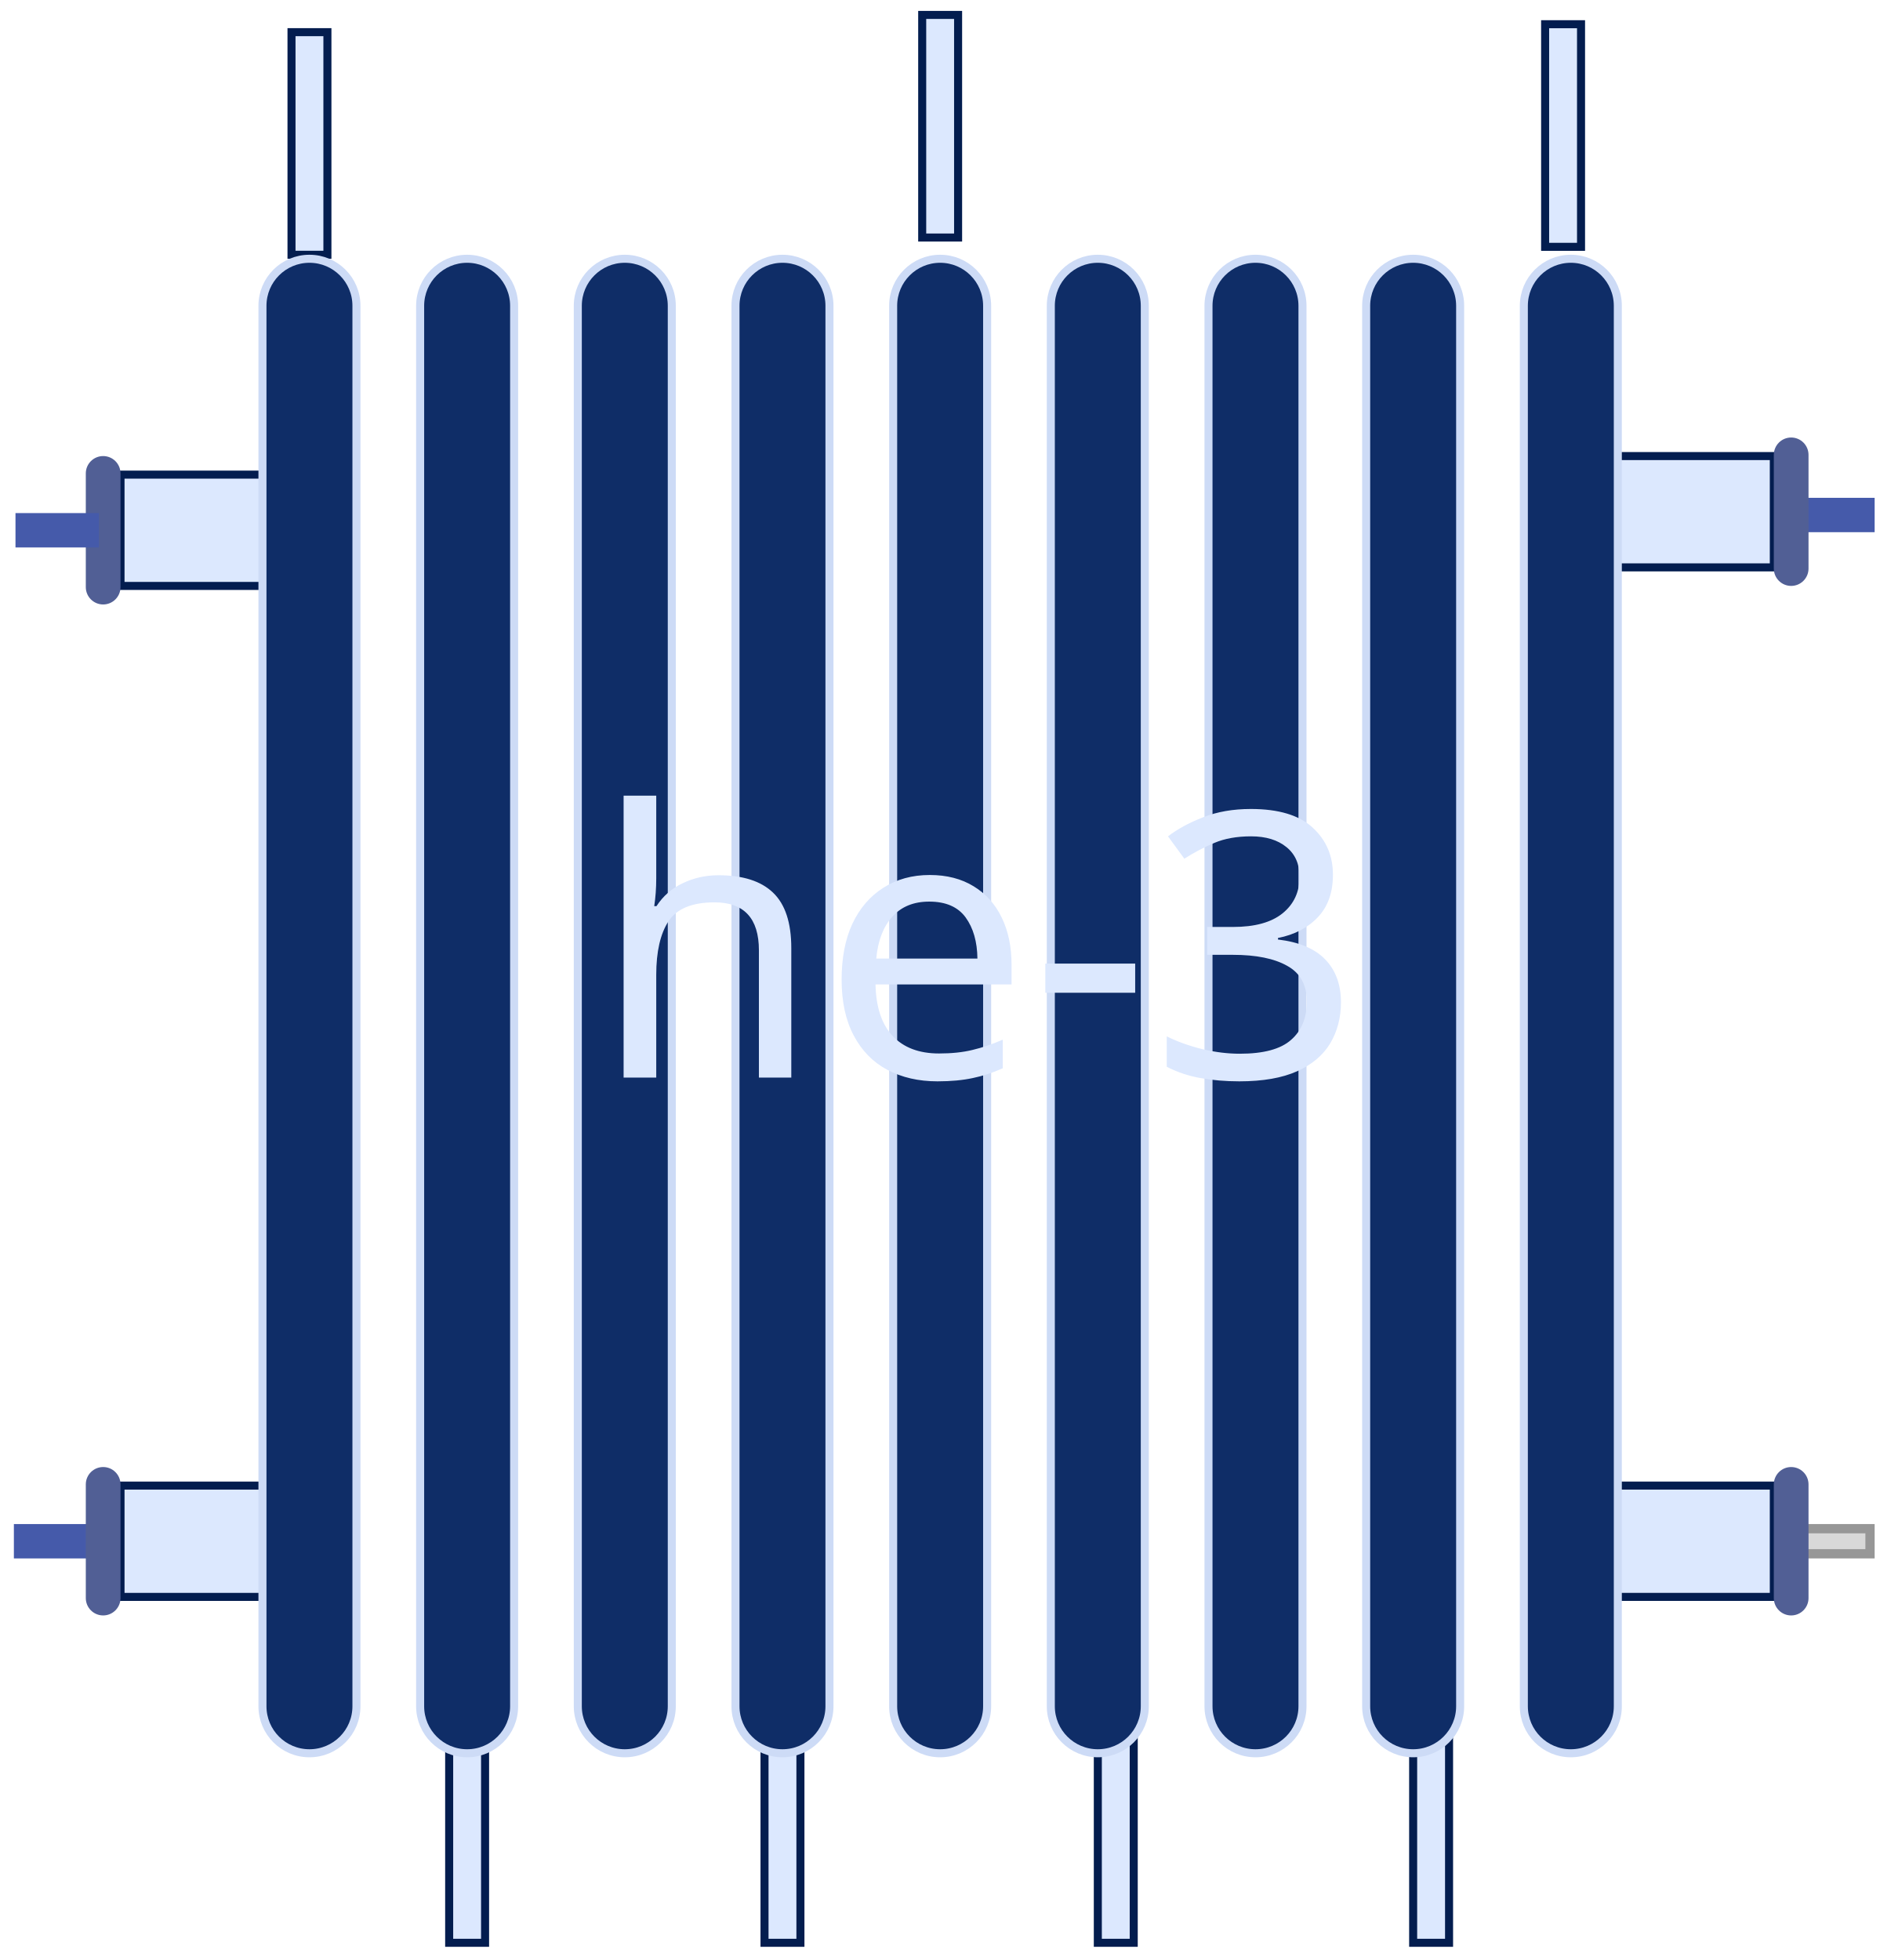
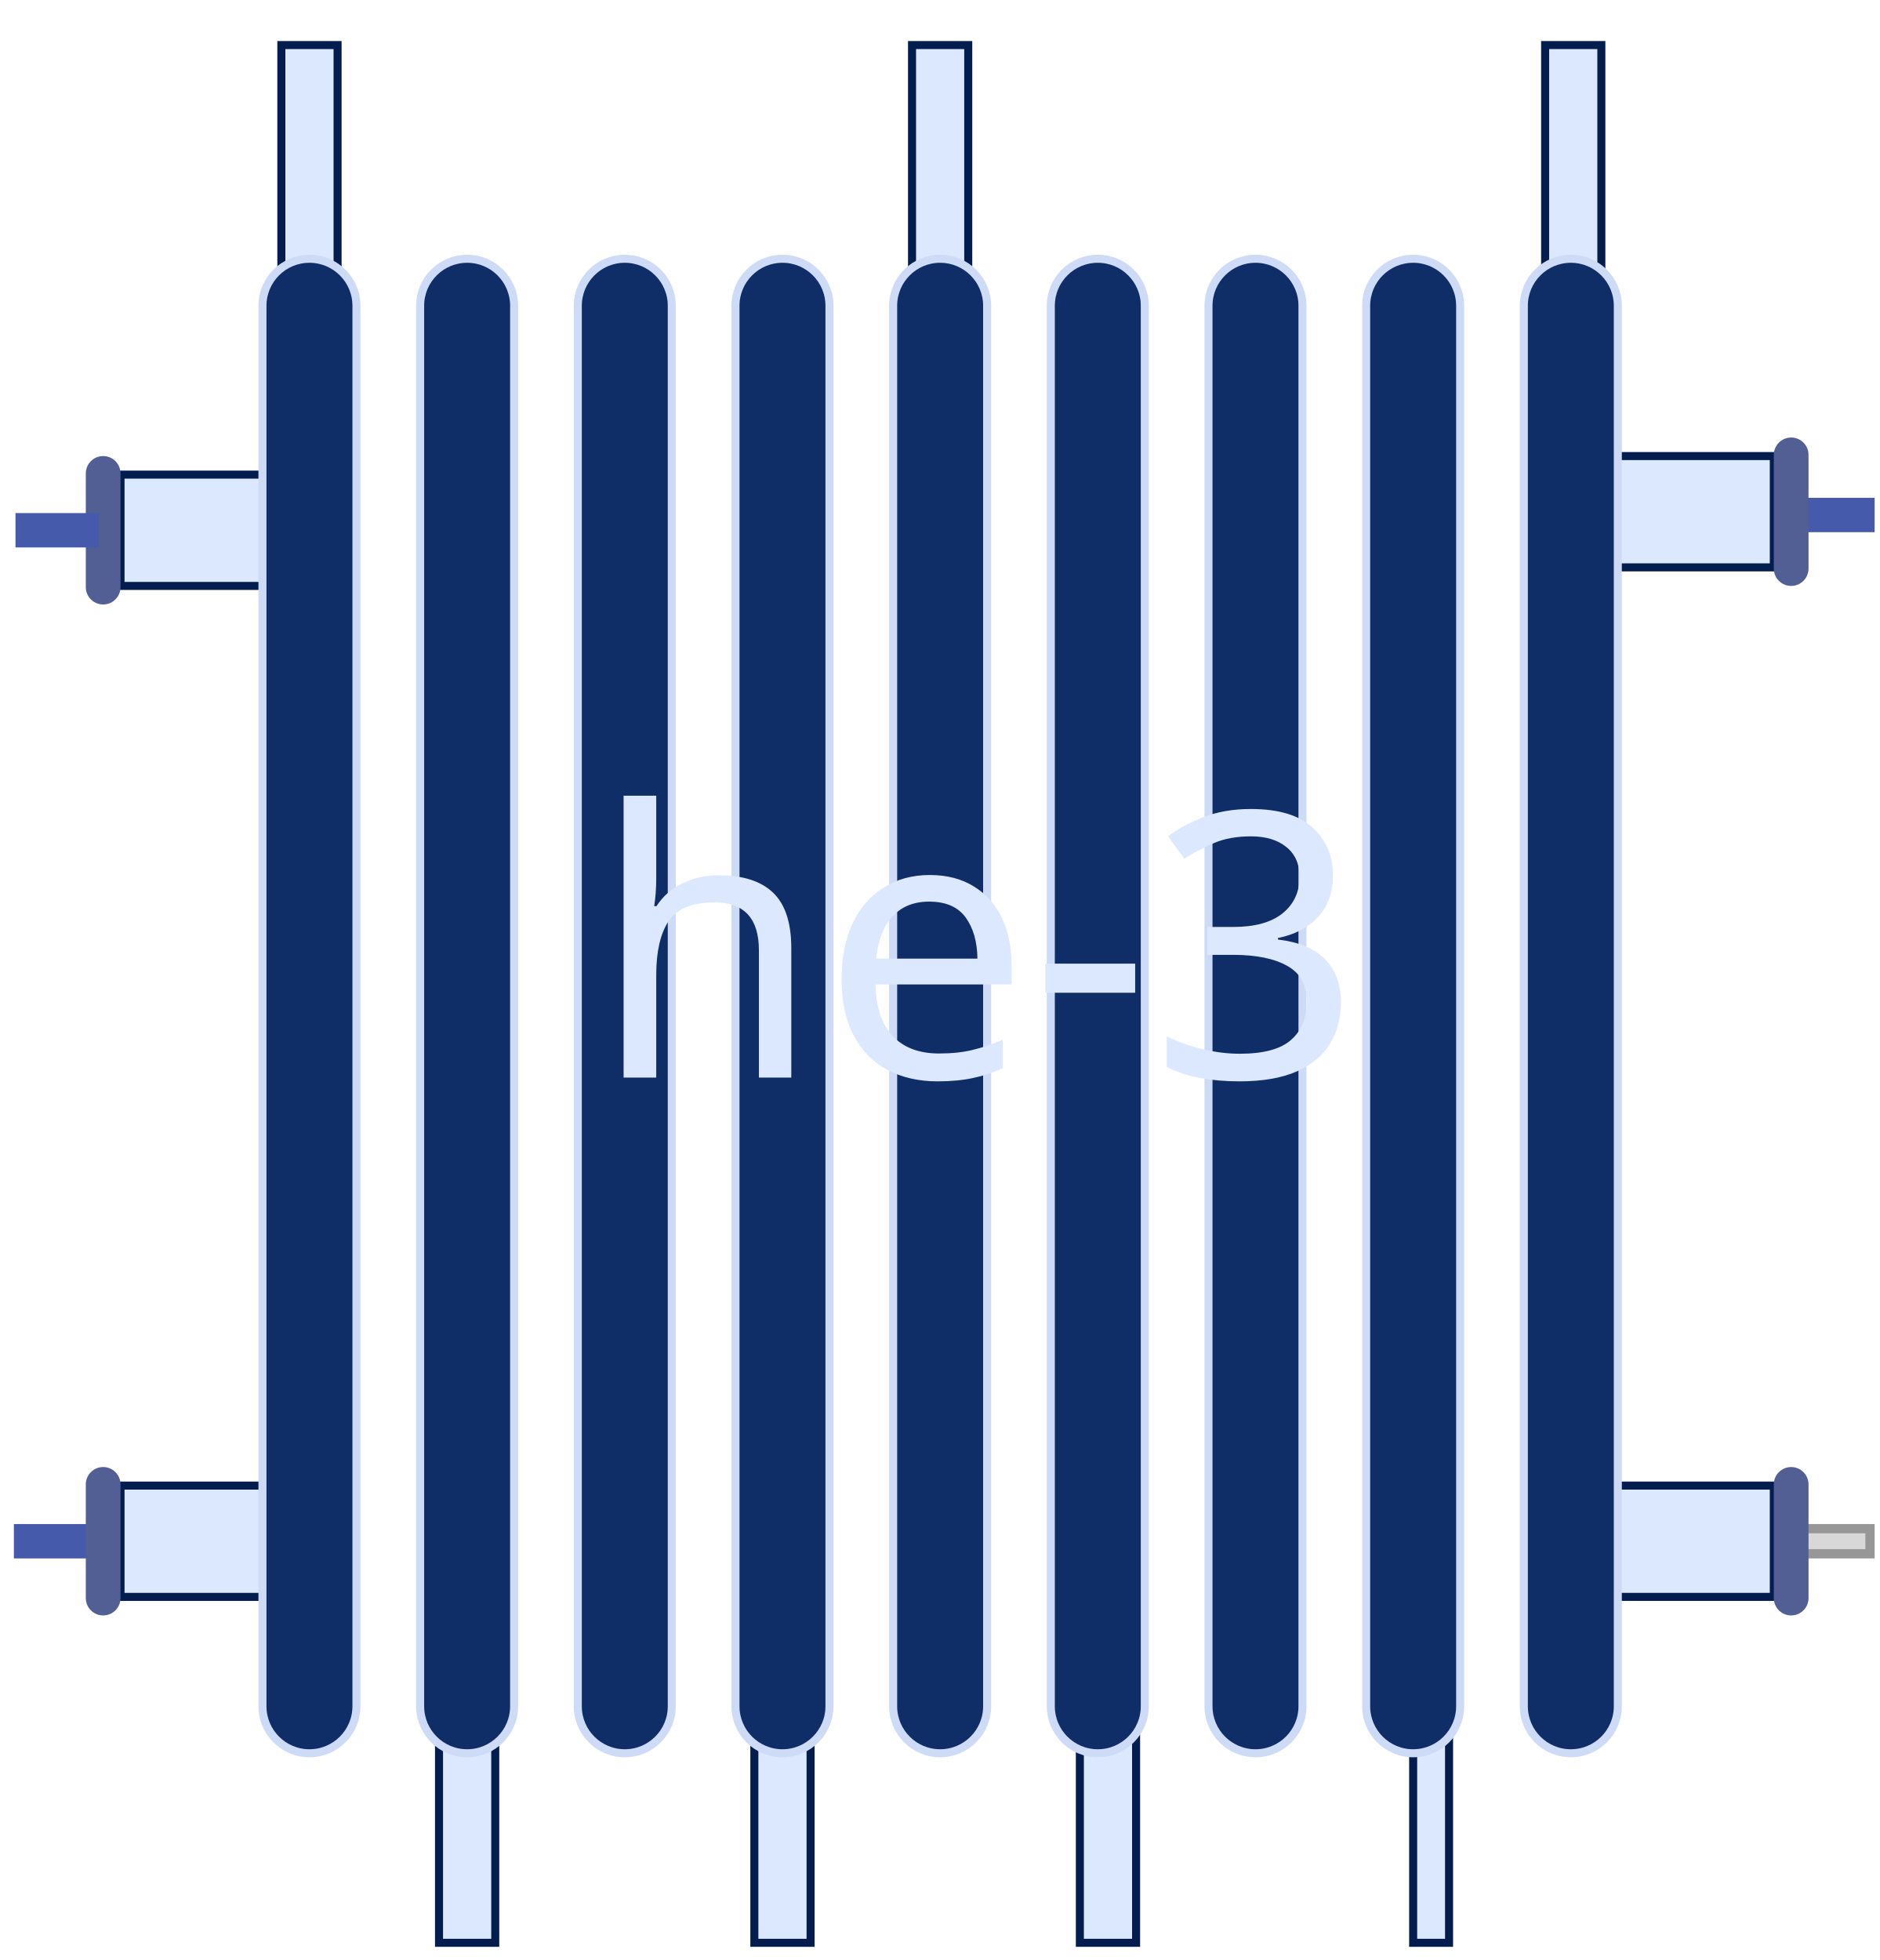
<svg xmlns="http://www.w3.org/2000/svg" width="117px" height="122px" viewBox="0 0 117 122" version="1.1">
  <g id="页面-1" stroke="none" stroke-width="1" fill="none" fill-rule="evenodd">
    <g id="iPhone-SE" transform="translate(-570, -423)">
-       <g id="he_3" transform="translate(570.864, 423.9289)">
-         <g id="编组-22">
-           <rect id="矩形" stroke="#031D4F" stroke-width="0.5" fill="#DCE8FE" x="99.735" y="27.459" width="9.814" height="6.928" />
-           <g id="编组-20" transform="translate(10.46475, 32.07756) scale(-1, 1) translate(-10.46475, -32.07756) translate(4.477401, 27.45901)">
-             <rect id="矩形备份-23" stroke="#031D4F" stroke-width="0.5" fill="#DCE8FE" transform="translate(4.907201, 4.618542) scale(-1, 1) translate(-4.907201, -4.618542) " x="0" y="1.155" width="9.814" height="6.928" />
-             <rect id="矩形备份-25" fill="#515F95" transform="translate(10.89455, 4.618542) scale(-1, 1) translate(-10.89455, -4.618542) " x="9.814" y="0" width="2.16" height="9.237" rx="1.08" />
+       <g id="he_3-2" transform="translate(570, 423)">
+         <g id="he_3" transform="translate(0.864041, 2.804715)">
+           <g id="编组-22">
+             <rect id="矩形" stroke="#031D4F" stroke-width="0.5" fill="#DCE8FE" x="99.735" y="25.583" width="9.814" height="6.928" />
+             <g id="编组-20" transform="translate(10.46475, 30.20174) scale(-1, 1) translate(-10.46475, -30.20174) translate(4.477401, 25.58319)">
+               <rect id="矩形备份-23" stroke="#031D4F" stroke-width="0.5" fill="#DCE8FE" transform="translate(4.907201, 4.618542) scale(-1, 1) translate(-4.907201, -4.618542) " x="0" y="1.155" width="9.814" height="6.928" />
+               <rect id="矩形备份-25" fill="#515F95" transform="translate(10.89455, 4.618542) scale(-1, 1) translate(-10.89455, -4.618542) " x="9.814" y="0" width="2.16" height="9.237" rx="1.08" />
+             </g>
+             <rect id="矩形" stroke="#031D4F" stroke-width="0.5" fill="#DCE8FE" x="16.649" y="0" width="3.5" height="13.856" />
+             <rect id="矩形备份-29" stroke="#031D4F" stroke-width="0.5" fill="#DCE8FE" x="26.463" y="104.269" width="3.5" height="13.856" />
+             <rect id="矩形" fill="#455AAA" x="0.1" y="29.132" width="5.196" height="2.139" />
+             <rect id="矩形备份-34" fill="#455AAA" x="110.629" y="28.182" width="5.196" height="2.139" />
+             <rect id="矩形备份-33" fill="#455AAA" x="0" y="92.06" width="5.196" height="2.139" />
+             <rect id="矩形备份-35" stroke="#979797" stroke-width="0.577" fill="#D8D8D8" x="110.918" y="92.348" width="4.619" height="1.562" />
+             <rect id="矩形备份-27" stroke="#031D4F" stroke-width="0.5" fill="#DCE8FE" x="55.906" y="0" width="3.5" height="13.856" />
+             <rect id="矩形备份-30" stroke="#031D4F" stroke-width="0.5" fill="#DCE8FE" x="66.353" y="104.269" width="3.5" height="13.856" />
+             <rect id="矩形备份-32" stroke="#031D4F" stroke-width="0.5" fill="#DCE8FE" x="46.092" y="104.269" width="3.5" height="13.856" />
+             <rect id="矩形备份-28" stroke="#031D4F" stroke-width="0.5" fill="#DCE8FE" x="95.314" y="0" width="3.5" height="13.856" />
+             <rect id="矩形备份-31" stroke="#031D4F" stroke-width="0.5" fill="#DCE8FE" x="87.099" y="104.269" width="2.235" height="13.856" />
+             <rect id="矩形备份-21" stroke="#031D4F" stroke-width="0.5" fill="#DCE8FE" x="99.735" y="89.665" width="9.814" height="6.928" />
+             <g id="编组-21" transform="translate(10.46475, 93.12937) scale(-1, 1) translate(-10.46475, -93.12937) translate(4.477401, 88.51083)">
+               <rect id="矩形备份-24" stroke="#031D4F" stroke-width="0.5" fill="#DCE8FE" transform="translate(4.907201, 4.618542) scale(-1, 1) translate(-4.907201, -4.618542) " x="0" y="1.155" width="9.814" height="6.928" />
+               <rect id="矩形备份-26" fill="#515F95" transform="translate(10.89455, 4.618542) scale(-1, 1) translate(-10.89455, -4.618542) " x="9.814" y="0" width="2.16" height="9.237" rx="1.08" />
+             </g>
+             <rect id="矩形备份-20" fill="#515F95" x="109.549" y="24.429" width="2.16" height="9.237" rx="1.08" />
+             <rect id="矩形备份-22" fill="#515F95" x="109.549" y="88.511" width="2.16" height="9.237" rx="1.08" />
+             <rect id="矩形" stroke="#CDDBF6" stroke-width="0.5" fill="#0F2D67" x="15.473" y="13.302" width="5.85" height="93.025" rx="2.925" />
+             <rect id="矩形备份-11" stroke="#CDDBF6" stroke-width="0.5" fill="#0F2D67" x="25.288" y="13.302" width="5.85" height="93.025" rx="2.925" />
+             <rect id="矩形备份-12" stroke="#CDDBF6" stroke-width="0.5" fill="#0F2D67" x="35.102" y="13.302" width="5.85" height="93.025" rx="2.925" />
+             <rect id="矩形备份-13" stroke="#CDDBF6" stroke-width="0.5" fill="#0F2D67" x="44.917" y="13.302" width="5.85" height="93.025" rx="2.925" />
+             <rect id="矩形备份-14" stroke="#CDDBF6" stroke-width="0.5" fill="#0F2D67" x="54.731" y="13.302" width="5.85" height="93.025" rx="2.925" />
+             <rect id="矩形备份-15" stroke="#CDDBF6" stroke-width="0.5" fill="#0F2D67" x="64.545" y="13.302" width="5.85" height="93.025" rx="2.925" />
+             <rect id="矩形备份-16" stroke="#CDDBF6" stroke-width="0.5" fill="#0F2D67" x="74.36" y="13.302" width="5.85" height="93.025" rx="2.925" />
+             <rect id="矩形备份-17" stroke="#CDDBF6" stroke-width="0.5" fill="#0F2D67" x="84.174" y="13.302" width="5.85" height="93.025" rx="2.925" />
+             <rect id="矩形备份-19" stroke="#CDDBF6" stroke-width="0.5" fill="#0F2D67" x="93.989" y="13.302" width="5.85" height="93.025" rx="2.925" />
          </g>
-           <rect id="矩形" stroke="#031D4F" stroke-width="0.5" fill="#DCE8FE" x="17.281" y="1.073" width="2.235" height="13.856" />
-           <rect id="矩形备份-29" stroke="#031D4F" stroke-width="0.5" fill="#DCE8FE" x="27.095" y="106.144" width="2.235" height="13.856" />
-           <rect id="矩形" fill="#455AAA" x="0.1" y="31.008" width="5.196" height="2.139" />
-           <rect id="矩形备份-34" fill="#455AAA" x="110.629" y="30.058" width="5.196" height="2.139" />
-           <rect id="矩形备份-33" fill="#455AAA" x="0" y="93.936" width="5.196" height="2.139" />
-           <rect id="矩形备份-35" stroke="#979797" stroke-width="0.577" fill="#D8D8D8" x="110.918" y="94.224" width="4.619" height="1.562" />
-           <rect id="矩形备份-27" stroke="#031D4F" stroke-width="0.5" fill="#DCE8FE" x="56.539" y="0" width="2.235" height="13.856" />
-           <rect id="矩形备份-30" stroke="#031D4F" stroke-width="0.5" fill="#DCE8FE" x="67.471" y="106.144" width="2.235" height="13.856" />
-           <rect id="矩形备份-32" stroke="#031D4F" stroke-width="0.5" fill="#DCE8FE" x="46.724" y="106.144" width="2.235" height="13.856" />
-           <rect id="矩形备份-28" stroke="#031D4F" stroke-width="0.5" fill="#DCE8FE" x="95.314" y="0.579" width="2.235" height="13.856" />
-           <rect id="矩形备份-31" stroke="#031D4F" stroke-width="0.5" fill="#DCE8FE" x="87.099" y="106.144" width="2.235" height="13.856" />
-           <rect id="矩形备份-21" stroke="#031D4F" stroke-width="0.5" fill="#DCE8FE" x="99.735" y="91.541" width="9.814" height="6.928" />
-           <g id="编组-21" transform="translate(10.46475, 95.00519) scale(-1, 1) translate(-10.46475, -95.00519) translate(4.477401, 90.38665)">
-             <rect id="矩形备份-24" stroke="#031D4F" stroke-width="0.5" fill="#DCE8FE" transform="translate(4.907201, 4.618542) scale(-1, 1) translate(-4.907201, -4.618542) " x="0" y="1.155" width="9.814" height="6.928" />
-             <rect id="矩形备份-26" fill="#515F95" transform="translate(10.89455, 4.618542) scale(-1, 1) translate(-10.89455, -4.618542) " x="9.814" y="0" width="2.16" height="9.237" rx="1.08" />
-           </g>
-           <rect id="矩形备份-20" fill="#515F95" x="109.549" y="26.304" width="2.16" height="9.237" rx="1.08" />
-           <rect id="矩形备份-22" fill="#515F95" x="109.549" y="90.387" width="2.16" height="9.237" rx="1.08" />
-           <rect id="矩形" stroke="#CDDBF6" stroke-width="0.5" fill="#0F2D67" x="15.473" y="15.178" width="5.85" height="93.025" rx="2.925" />
-           <rect id="矩形备份-11" stroke="#CDDBF6" stroke-width="0.5" fill="#0F2D67" x="25.288" y="15.178" width="5.85" height="93.025" rx="2.925" />
-           <rect id="矩形备份-12" stroke="#CDDBF6" stroke-width="0.5" fill="#0F2D67" x="35.102" y="15.178" width="5.85" height="93.025" rx="2.925" />
-           <rect id="矩形备份-13" stroke="#CDDBF6" stroke-width="0.5" fill="#0F2D67" x="44.917" y="15.178" width="5.85" height="93.025" rx="2.925" />
-           <rect id="矩形备份-14" stroke="#CDDBF6" stroke-width="0.5" fill="#0F2D67" x="54.731" y="15.178" width="5.85" height="93.025" rx="2.925" />
-           <rect id="矩形备份-15" stroke="#CDDBF6" stroke-width="0.5" fill="#0F2D67" x="64.545" y="15.178" width="5.85" height="93.025" rx="2.925" />
-           <rect id="矩形备份-16" stroke="#CDDBF6" stroke-width="0.5" fill="#0F2D67" x="74.36" y="15.178" width="5.85" height="93.025" rx="2.925" />
-           <rect id="矩形备份-17" stroke="#CDDBF6" stroke-width="0.5" fill="#0F2D67" x="84.174" y="15.178" width="5.85" height="93.025" rx="2.925" />
-           <rect id="矩形备份-19" stroke="#CDDBF6" stroke-width="0.5" fill="#0F2D67" x="93.989" y="15.178" width="5.85" height="93.025" rx="2.925" />
+           <text id="he-3" font-family="SourceHanSansCN-Regular, Source Han Sans CN" font-size="23.093" font-weight="normal" fill="#DCE8FE">
+             <tspan x="35.986" y="64.269">he-3</tspan>
+           </text>
        </g>
-         <text id="he-3" font-family="SourceHanSansCN-Regular, Source Han Sans CN" font-size="23.093" font-weight="normal" fill="#DCE8FE">
-           <tspan x="35.986" y="66.144">he-3</tspan>
-         </text>
      </g>
    </g>
  </g>
</svg>
